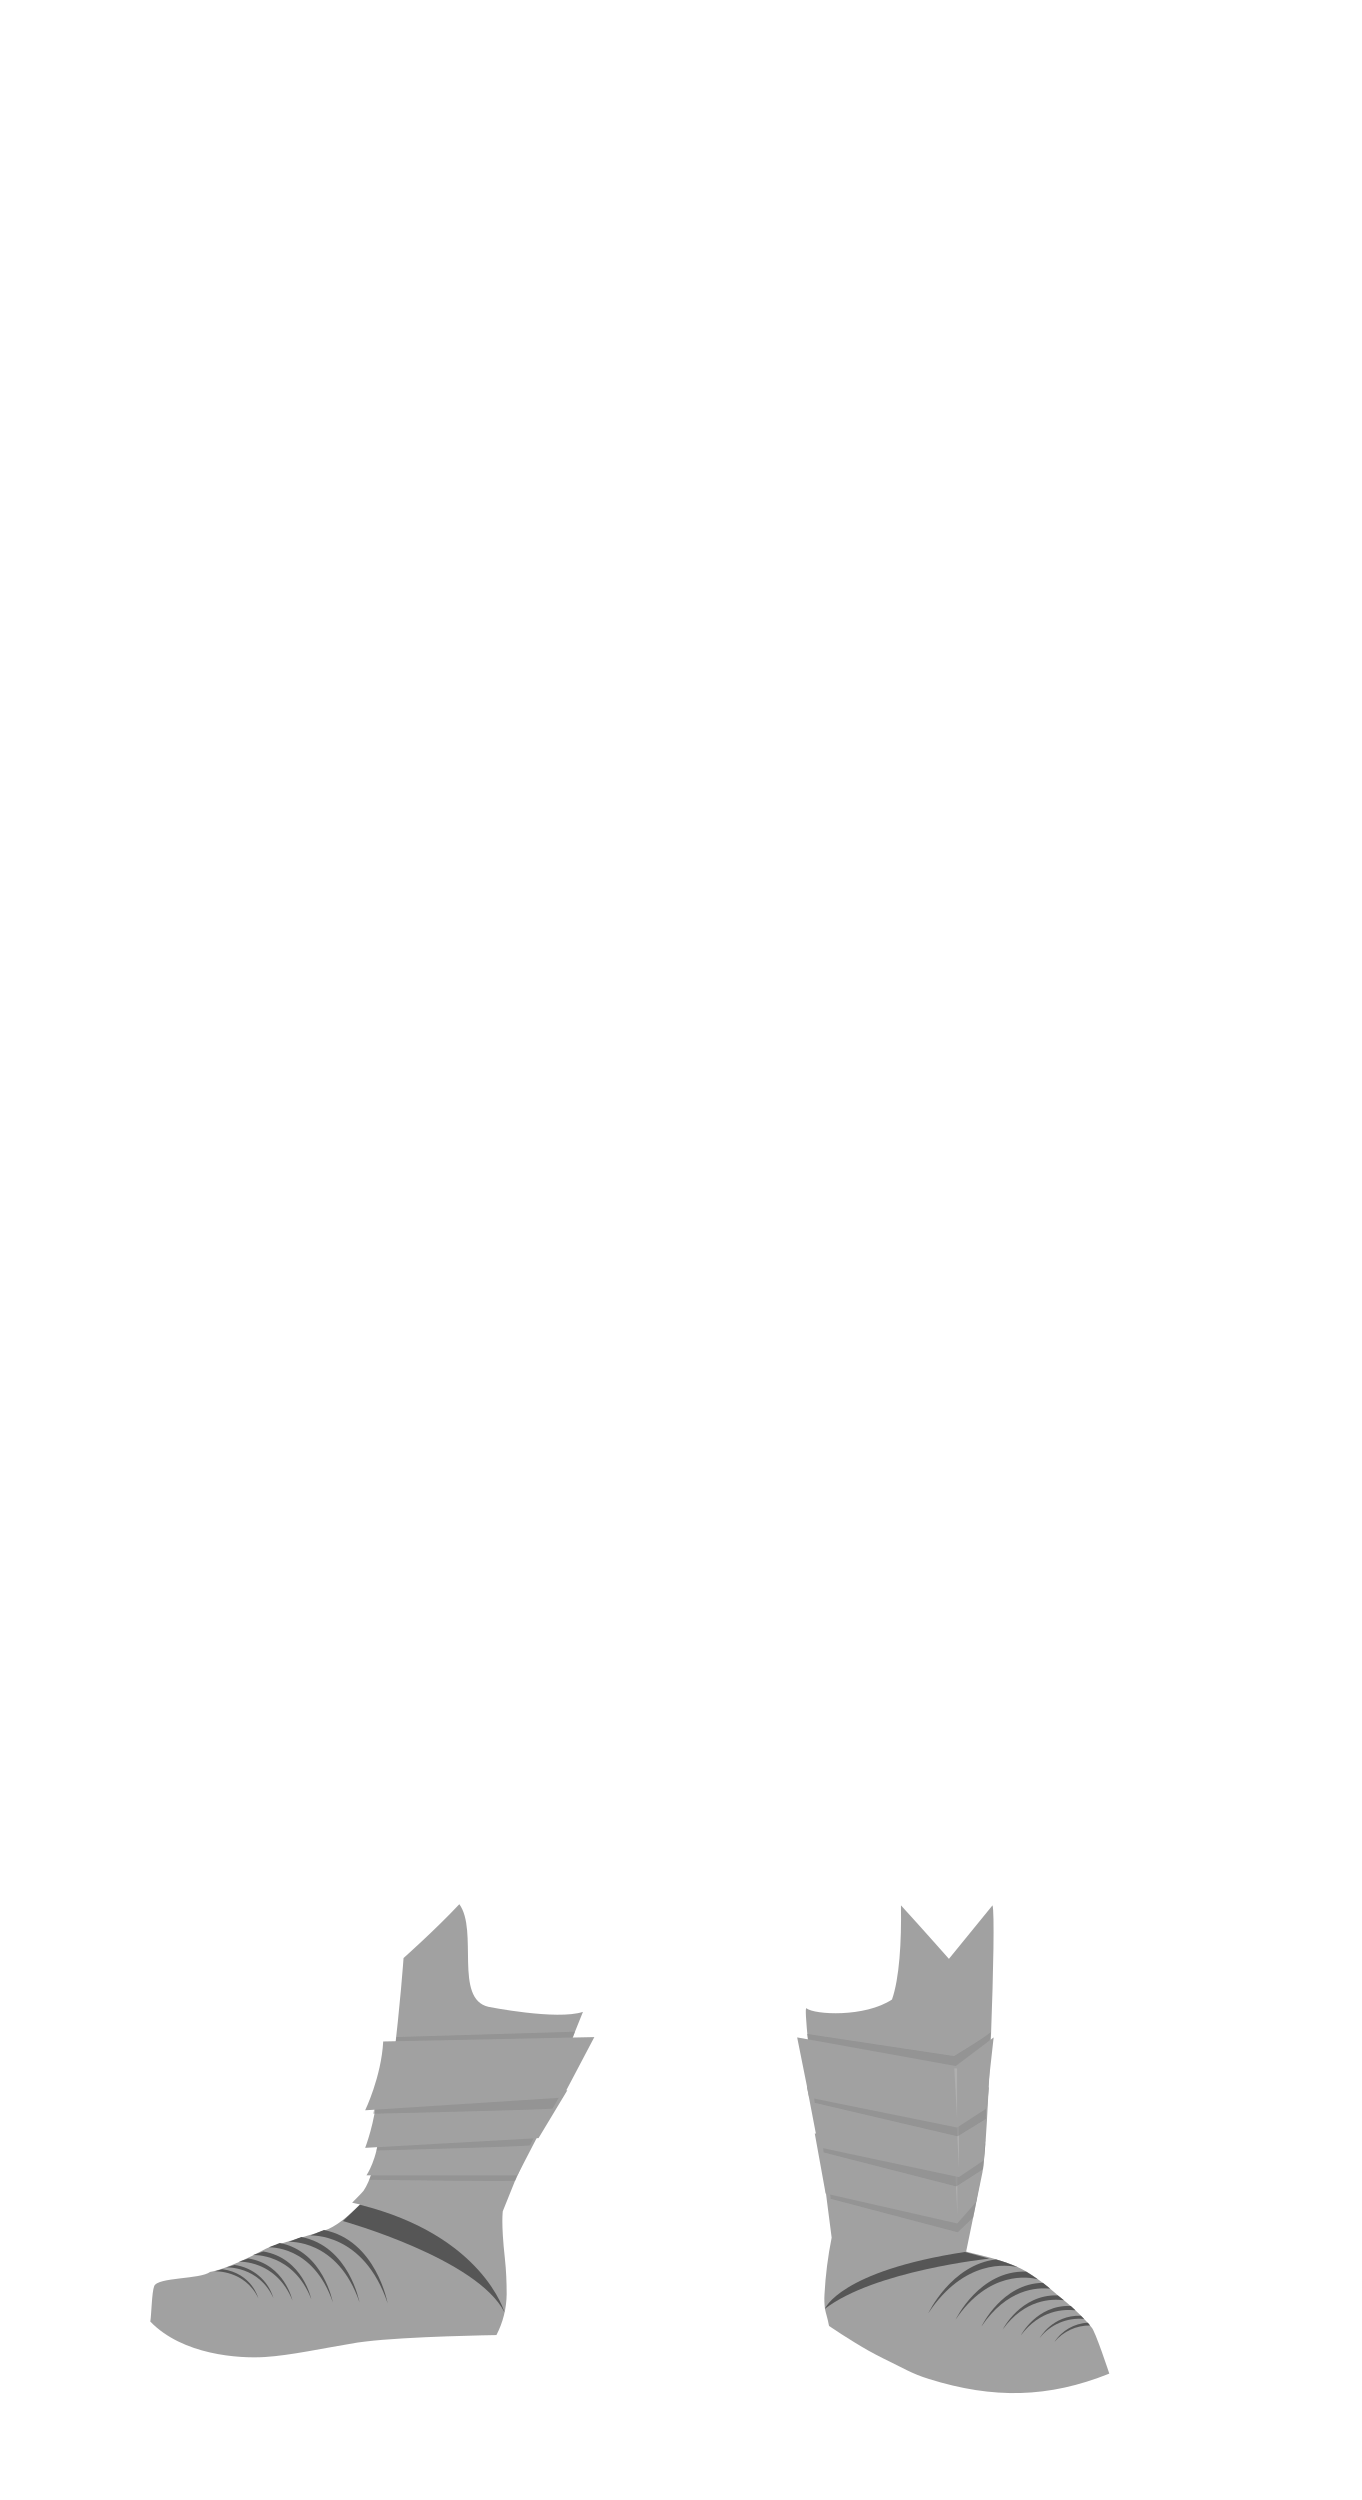
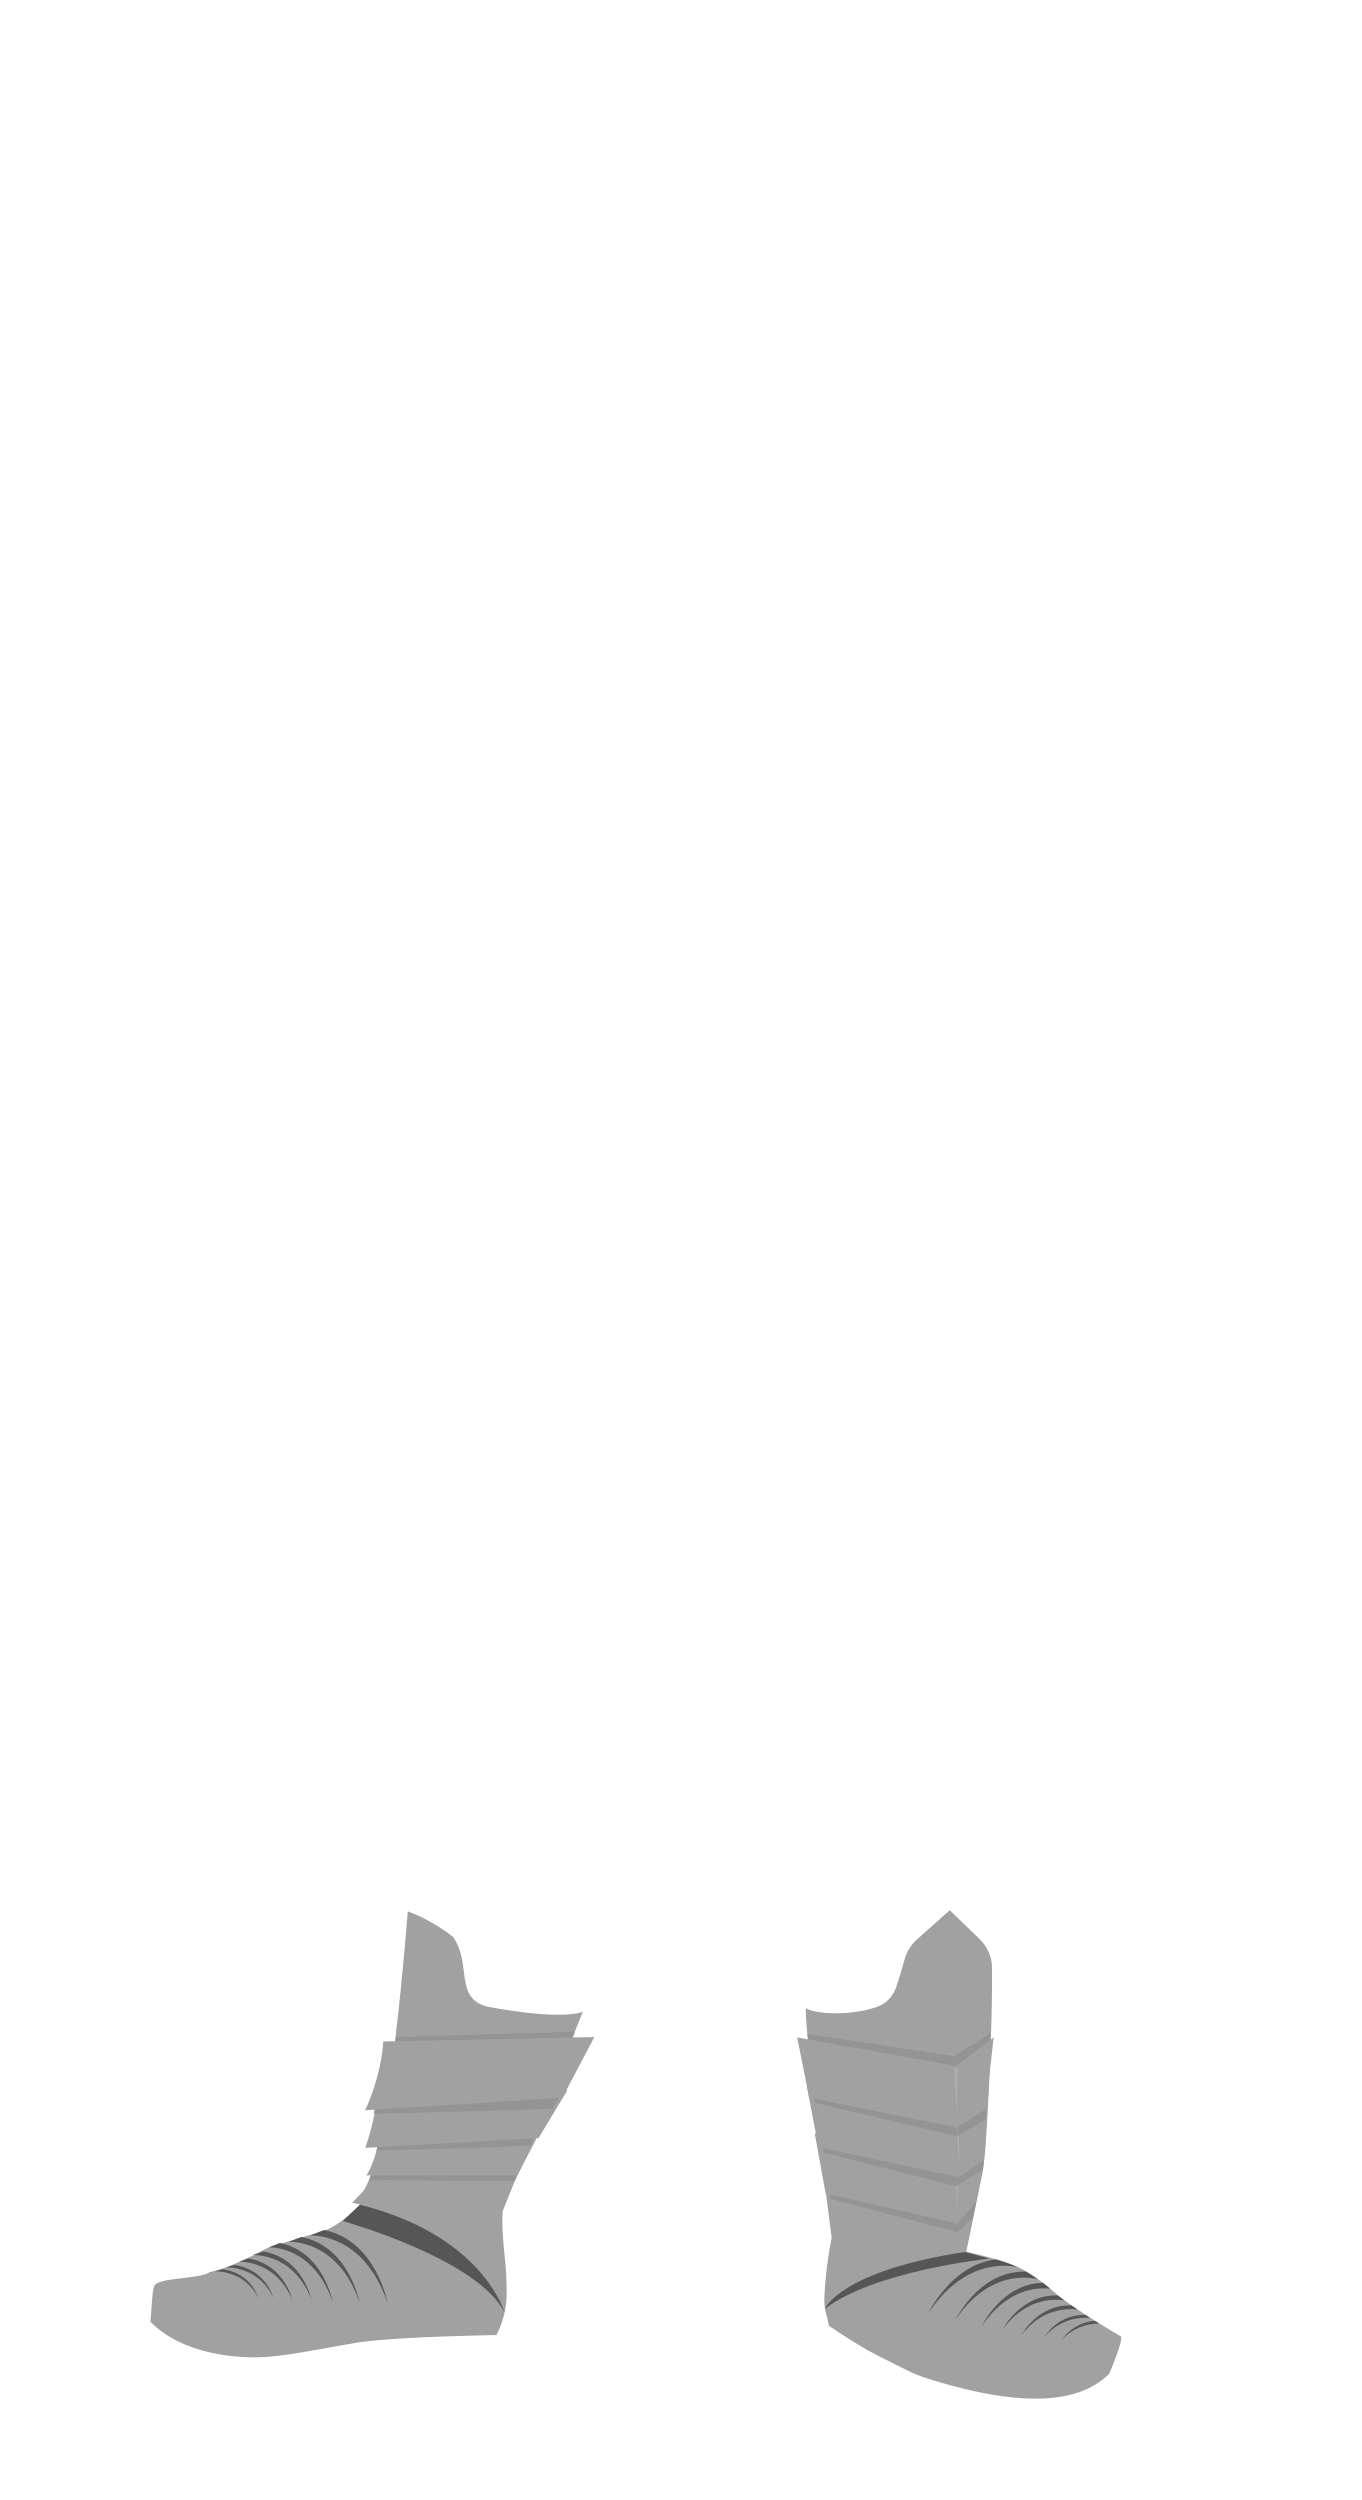
<svg xmlns="http://www.w3.org/2000/svg" version="1.1" id="Layer_1" x="0px" y="0px" viewBox="0 0 837.3 1537" style="enable-background:new 0 0 837.3 1537;" xml:space="preserve">
  <style type="text/css">
- 	.st0{fill:none;}
- 	.st1{fill-rule:evenodd;clip-rule:evenodd;fill:url(#SVGID_1_);}
- 	.st2{opacity:0.58;fill-rule:evenodd;clip-rule:evenodd;fill:#898989;enable-background:new    ;}
- 	.st3{fill-rule:evenodd;clip-rule:evenodd;fill:url(#SVGID_00000045596678714761099050000003761348288657085339_);}
+ 	.st0{fill-rule:evenodd;clip-rule:evenodd;fill:url(#SVGID_1_);}
+ 	.st1{fill:none;}
+ 	.st2{fill-rule:evenodd;clip-rule:evenodd;fill:url(#SVGID_00000078006697001263331180000013200572729602723460_);}
+ 	.st3{opacity:0.58;fill-rule:evenodd;clip-rule:evenodd;fill:#898989;enable-background:new    ;}
	.st4{fill-rule:evenodd;clip-rule:evenodd;fill:#565656;}
	.st5{fill-rule:evenodd;clip-rule:evenodd;fill:#A1A1A1;}
- 	.st6{fill-rule:evenodd;clip-rule:evenodd;fill:url(#SVGID_00000119810925308817542030000011206364869038598314_);}
+ 	.st6{fill-rule:evenodd;clip-rule:evenodd;fill:url(#SVGID_00000070108860307971748660000004441453425082470048_);}
	.st7{fill-rule:evenodd;clip-rule:evenodd;fill:#AFAFAF;}
- 	.st8{fill-rule:evenodd;clip-rule:evenodd;fill:url(#SVGID_00000136373766074095725300000008237729665804955548_);}
- 	.st9{fill-rule:evenodd;clip-rule:evenodd;fill:url(#SVGID_00000159454120996549463300000016030213008242533526_);}
+ 	.st8{fill-rule:evenodd;clip-rule:evenodd;fill:url(#SVGID_00000129199180741017569800000006221817984206834064_);}
+ 	.st9{fill-rule:evenodd;clip-rule:evenodd;fill:url(#SVGID_00000093159546863742991730000000521300375580336773_);}
	.st10{fill:#565656;}
</style>
+   <linearGradient id="SVGID_1_" gradientUnits="userSpaceOnUse" x1="225.4" y1="5095.295" x2="225.4" y2="4821.06" gradientTransform="matrix(1 0 0 1 0 -3646)">
+     <stop offset="0" style="stop-color:#A1A1A1" />
+     <stop offset="1" style="stop-color:#A1A1A1" />
+   </linearGradient>
+   <path class="st0" d="M310.4,1388.5c0.8,7.3,1.1,14.7,1.1,22c-0.1,8.8-2.3,17.4-6.3,25.1c0,0-54.8,0.8-80.7,4  c-1.7,0.2-3.3,0.4-4.7,0.6c-22.4,3.7-41.1,7.9-57,8.9s-50.5-1.2-70.4-21.8c0.7-3.9,0.9-18.1,2.4-21.8c2.2-5.6,28.4-4.1,34.3-8.7  c0,0,9.9-1.1,34.2-14.2c4.1-2.2,34.6-10.3,38.6-12.2c6.9-3.1,14.8-10.2,19.4-15.2c-0.8,0-4.8-1-4.8-1s6.3-6.3,7-7.3  c16.2-23.3,27.2-171.8,27.2-171.8s14.1,4.8,27.8,15.7c11.8,16.4,0.4,38.1,21.7,43c0,0,42.1,8.4,58.1,3.1l-49.3,122.6  C309.2,1359.7,307.9,1365.9,310.4,1388.5z" />
  <g id="Layer_2_00000036245108402818476740000000894686249505552795_">
    <g id="base">
-       <rect class="st0" width="837.3" height="1537" />
+       <rect class="st1" width="837.3" height="1537" />
    </g>
    <g id="feet_03">
-       <linearGradient id="SVGID_1_" gradientUnits="userSpaceOnUse" x1="588.638" y1="66.752" x2="588.638" y2="366.6" gradientTransform="matrix(1 0 0 -1 0 1538)">
+       <linearGradient id="SVGID_00000075860358060552935050000012250642209964192686_" gradientUnits="userSpaceOnUse" x1="592.371" y1="5120.694" x2="592.371" y2="4820.423" gradientTransform="matrix(1 0 0 1 0 -3646)">
        <stop offset="0" style="stop-color:#A1A1A1" />
        <stop offset="1" style="stop-color:#A1A1A1" />
      </linearGradient>
-       <path class="st1" d="M682,1459.3c-37.4,15-71.2,15.7-110.9,3.3c-10.7-3.3-15.5-6.6-27.8-12.5c-3-1.5-6.3-3.2-9.5-5    c-12-6.8-24.1-15.1-24.1-15.1c-1-5.3-2-7.7-2.5-10.5c-0.4-3-0.5-5.9-0.3-8.9c0.6-11.7,2.1-23.4,4.4-34.9c0,0-18.8-143.7-15.5-141    c5,4,35.8,5.7,52.6-5.4c4.5-12.9,5.9-35.1,5.5-57.9c12,13.1,29.5,32.9,29.5,32.9l26.8-32.9c2.5,7.9-2.8,147.4-6.2,164.2l-10,48.6    c0.2,0.6,21.8,4.3,34.7,11.1c10.4,5.5,21.9,16.1,21.9,16.1c14.3,11.2,20.4,19.4,20.4,19.4C673.1,1432.3,682,1459.3,682,1459.3z" />
-       <path class="st2" d="M496.2,1250.5l1.6,7.7l85.2,14.8l24.9-13.3c0,0,1.3-11.9,1.3-10.6s-22.7,15-22.7,15L496.2,1250.5z" />
-       <linearGradient id="SVGID_00000041980729111013272300000001201236756658520718_" gradientUnits="userSpaceOnUse" x1="225.39" y1="88.675" x2="225.39" y2="367.03" gradientTransform="matrix(1 0 0 -1 0 1538)">
-         <stop offset="0" style="stop-color:#A1A1A1" />
-         <stop offset="1" style="stop-color:#A1A1A1" />
-       </linearGradient>
-       <path style="fill-rule:evenodd;clip-rule:evenodd;fill:url(#SVGID_00000041980729111013272300000001201236756658520718_);" d="    M310.4,1388.5c0.8,7.3,1.1,14.7,1.1,22c-0.1,8.8-2.3,17.4-6.3,25.1c0,0-54.8,0.8-80.7,4c-1.7,0.2-3.3,0.4-4.7,0.6    c-22.4,3.7-41.1,7.9-57,8.9s-50.5-1.2-70.4-21.8c0.7-3.9,0.9-18.1,2.4-21.8c2.2-5.6,28.4-4.1,34.3-8.7c0,0,9.9-1.1,34.2-14.2    c4.1-2.2,34.6-10.3,38.6-12.2c6.9-3.1,14.8-10.2,19.4-15.2c-0.8,0-4.8-1-4.8-1s6.3-6.3,7-7.3c16.2-23.3,24.6-143.1,24.6-143.1    s19.6-17.4,34.3-33.1c11.8,16.4-3.4,58.2,17.9,63.1c0,0,42.1,8.4,58.1,3.1l-49.3,122.6C309.2,1359.7,307.9,1365.9,310.4,1388.5z" />
+       <path style="fill-rule:evenodd;clip-rule:evenodd;fill:url(#SVGID_00000075860358060552935050000012250642209964192686_);" d="    M682,1459.3c-23.8,24.1-71.2,15.7-110.9,3.3c-10.7-3.3-15.5-6.6-27.8-12.5c-3-1.5-6.3-3.2-9.5-5c-12-6.8-24.1-15.1-24.1-15.1    c-1-5.3-2-7.7-2.5-10.5c-0.4-3-0.5-5.9-0.3-8.9c0.6-11.7,2.1-23.4,4.4-34.9c0,0-18.8-143.7-15.5-141c4.2,3.3,26.2,5.1,43.2-0.8    c5.8-2,10.2-6.7,12.1-12.5c2-6.2,3.9-12.6,5.2-17.3c1.3-4.5,3.9-8.5,7.4-11.7l20.2-18l18.4,17.8c4.8,4.6,7.5,10.9,7.6,17.5    c0.5,30.3-3,111.7-5.8,125.9l-10,48.6c0.2,0.6,21.8,4.3,34.7,11.1c10.4,5.5,21.9,16.1,21.9,16.1c14.3,11.2,38.4,25,38.4,25    C691.1,1437.9,682,1459.3,682,1459.3z" />
+       <path class="st3" d="M496.2,1250.5l1.6,7.7L583,1273l24.9-13.3c0,0,1.3-11.9,1.3-10.6s-22.7,15-22.7,15L496.2,1250.5z" />
      <path class="st4" d="M132,1396.4c0,0,18.5-0.9,26.8,16.5c0,0-3.9-15.3-22.1-17.8L132,1396.4z" />
      <path class="st4" d="M139.1,1394c0,0,20-1,29,18.9c-3.2-10.9-12.6-18.9-23.9-20.4L139.1,1394z" />
      <path class="st4" d="M146.9,1390.5c0,0,22.7-1.3,32.9,23.8c0,0-4.8-22.2-27.1-25.8L146.9,1390.5z" />
      <path class="st4" d="M155.6,1386.4c0,0,24.7-1.4,35.8,27.2c0,0-5.2-25.3-29.5-29.4L155.6,1386.4z" />
      <path class="st4" d="M165.1,1381.7c0,0,27.3-1.8,39.5,33.7c0,0-5.8-31.3-32.6-36.4L165.1,1381.7z" />
      <path class="st4" d="M177.6,1378.3c0,0,30-2,43.4,37.1c0,0-6.4-34.5-35.8-40.1L177.6,1378.3z" />
      <path class="st4" d="M190.8,1374.4c0,0,32.8-2.2,47.5,41.6c0,0-7-38.7-39.2-45L190.8,1374.4z" />
      <path class="st4" d="M210.8,1365.5c0,0,82.8,23.1,99.4,56.2c0,0-13.2-47.3-88.9-66.2L210.8,1365.5z" />
      <path class="st4" d="M608.2,1388.6c0,0-70.7,7.4-101.1,30.9c0,0,9-23.2,86.1-35L608.2,1388.6z" />
-       <path class="st2" d="M230.1,1331.4l-3,8.7c0,0,89.3,1.3,89.7,0.5s5.6-12.5,5.6-12.5L230.1,1331.4z" />
+       <path class="st3" d="M230.1,1331.4l-3,8.7c0,0,89.3,1.3,89.7,0.5s5.6-12.5,5.6-12.5L230.1,1331.4z" />
      <path class="st5" d="M318.1,1337.4h-92.8c0,0,6.9-10,7.9-27.2l100.1-2.2L318.1,1337.4z" />
-       <path class="st2" d="M233.2,1313.1l-1.7,9c0,0,94-2.4,94.4-3.2s6.9-14.1,6.9-14.1L233.2,1313.1z" />
+       <path class="st3" d="M233.2,1313.1l-1.7,9c0,0,94-2.4,94.4-3.2s6.9-14.1,6.9-14.1L233.2,1313.1z" />
      <path class="st5" d="M331.1,1314.5l-106.6,6c0,0,6.2-16,7.3-33.2l117-2.2L331.1,1314.5z" />
-       <path class="st2" d="M231.4,1290.5l-1.9,9c0,0,109.7-2.5,110.2-3.2s8-14.1,8-14.1L231.4,1290.5z" />
-       <path class="st2" d="M243.7,1252.4l-0.9,7.2c0,0,107.8-3.5,108.3-4.3s2.4-6.2,2.4-6.2L243.7,1252.4z" />
+       <path class="st3" d="M231.4,1290.5l-1.9,9c0,0,109.7-2.5,110.2-3.2s8-14.1,8-14.1L231.4,1290.5z" />
+       <path class="st3" d="M243.7,1252.4l-0.9,7.2c0,0,107.8-3.5,108.3-4.3s2.4-6.2,2.4-6.2L243.7,1252.4z" />
      <path class="st5" d="M345.8,1289.6l-121.3,7.8c0,0,9.9-20.4,11.1-42.3l129.8-2.7L345.8,1289.6z" />
-       <path class="st2" d="M510.7,1351.8l78.1,20.6l9.5-9.1c1.5-6.7,2.6-13.4,3-20.2l-17.2,5.3l-74.2-4.2L510.7,1351.8z" />
-       <linearGradient id="SVGID_00000106109027476975881900000001246910185401003185_" gradientUnits="userSpaceOnUse" x1="501" y1="198.725" x2="605.88" y2="198.725" gradientTransform="matrix(1 0 0 -1 0 1538)">
+       <path class="st3" d="M510.7,1351.8l78.1,20.6l9.5-9.1c1.5-6.7,2.6-13.4,3-20.2l-17.2,5.3l-74.2-4.2L510.7,1351.8z" />
+       <linearGradient id="SVGID_00000149361815196210746740000017088272946948323738_" gradientUnits="userSpaceOnUse" x1="500.9" y1="4985.3" x2="605.8" y2="4985.3" gradientTransform="matrix(1 0 0 1 0 -3646)">
        <stop offset="0" style="stop-color:#A1A1A1" />
        <stop offset="1" style="stop-color:#A1A1A1" />
      </linearGradient>
-       <path style="fill-rule:evenodd;clip-rule:evenodd;fill:url(#SVGID_00000106109027476975881900000001246910185401003185_);" d="    M507.6,1348.6l80.9,18.4l11.6-13.2c2.6-12.7,4.5-25.4,5.7-38.3l-18.1,13.7l-86.8-17.6L507.6,1348.6z" />
+       <path style="fill-rule:evenodd;clip-rule:evenodd;fill:url(#SVGID_00000149361815196210746740000017088272946948323738_);" d="    M507.6,1348.6l80.9,18.4l11.6-13.2c2.6-12.7,4.5-25.4,5.7-38.3l-18.1,13.7l-86.8-17.6L507.6,1348.6z" />
      <polygon class="st7" points="588.6,1330.7 588.6,1361.6 587,1330.5   " />
-       <polygon class="st2" points="506.4,1323.3 587.9,1344.2 604.4,1333.6 605.8,1317.8 584.7,1319.7 505.5,1315.5   " />
-       <linearGradient id="SVGID_00000039835424115425627300000012274469452763963017_" gradientUnits="userSpaceOnUse" x1="496.15" y1="227.27" x2="608.03" y2="227.27" gradientTransform="matrix(1 0 0 -1 0 1538)">
+       <polygon class="st3" points="506.4,1323.3 587.9,1344.2 604.4,1333.6 605.8,1317.8 584.7,1319.7 505.5,1315.5   " />
+       <linearGradient id="SVGID_00000015347488268514355510000008888520967609249174_" gradientUnits="userSpaceOnUse" x1="496.1" y1="4956.75" x2="608" y2="4956.75" gradientTransform="matrix(1 0 0 1 0 -3646)">
        <stop offset="0" style="stop-color:#A1A1A1" />
        <stop offset="1" style="stop-color:#A1A1A1" />
      </linearGradient>
-       <path style="fill-rule:evenodd;clip-rule:evenodd;fill:url(#SVGID_00000039835424115425627300000012274469452763963017_);" d="    M503.2,1320.1l86.3,18.4l15.4-10.4c0,0,0.8-23.2,3.1-45.1l-19.3,17.6l-92.6-17.6L503.2,1320.1z" />
+       <path style="fill-rule:evenodd;clip-rule:evenodd;fill:url(#SVGID_00000015347488268514355510000008888520967609249174_);" d="    M503.2,1320.1l86.3,18.4l15.4-10.4c0,0,0.8-23.2,3.1-45.1l-19.3,17.6l-92.6-17.6L503.2,1320.1z" />
      <polygon class="st7" points="589.6,1302.1 589.6,1333.1 587.9,1302   " />
-       <path class="st2" d="M500.9,1292.8l87.8,20.6l17.4-10.7c0,0,0-6.2,0.4-15.7l-23.2,2.2l-83.4-4.2L500.9,1292.8z" />
-       <linearGradient id="SVGID_00000134245172531809846180000010761911300551495813_" gradientUnits="userSpaceOnUse" x1="490.03" y1="257.72" x2="610.86" y2="257.72" gradientTransform="matrix(1 0 0 -1 0 1538)">
+       <path class="st3" d="M500.9,1292.8l87.8,20.6l17.4-10.7c0,0,0-6.2,0.4-15.7l-23.2,2.2l-83.4-4.2L500.9,1292.8z" />
+       <linearGradient id="SVGID_00000107561770224653957570000005427522936337007528_" gradientUnits="userSpaceOnUse" x1="490.1" y1="4926.3" x2="610.9" y2="4926.3" gradientTransform="matrix(1 0 0 1 0 -3646)">
        <stop offset="0" style="stop-color:#A1A1A1" />
        <stop offset="1" style="stop-color:#A1A1A1" />
      </linearGradient>
-       <path style="fill-rule:evenodd;clip-rule:evenodd;fill:url(#SVGID_00000134245172531809846180000010761911300551495813_);" d="    M497.5,1289.6l90.9,18.4l17.6-11.4c0,0,2.4-22.1,4.9-44l-23.3,17.6l-97.5-17.6L497.5,1289.6z" />
+       <path style="fill-rule:evenodd;clip-rule:evenodd;fill:url(#SVGID_00000107561770224653957570000005427522936337007528_);" d="    M497.5,1289.6l90.9,18.4l17.6-11.4c0,0,2.4-22.1,4.9-44l-23.3,17.6l-97.5-17.6L497.5,1289.6z" />
      <polygon class="st7" points="588.4,1271.7 588.4,1302.6 586.7,1271.6   " />
-       <path class="st10" d="M648.3,1439.8c5.4-6.5,13.5-10.2,21.9-10.1c-0.4-0.4-0.8-1-1.4-1.7C660.5,1428.4,652.8,1432.8,648.3,1439.8z    " />
-       <path class="st10" d="M639.2,1437.4c6.5-8.3,16.8-12.7,27.3-11.7c-0.6-0.6-1.3-1.3-2-2C647,1423.2,639.2,1437.4,639.2,1437.4z" />
-       <path class="st10" d="M627.6,1435.8c11.8-15.7,26.4-16.2,33.6-15.4c-0.9-0.8-1.9-1.7-2.9-2.7    C637.3,1416.9,627.6,1435.8,627.6,1435.8z" />
+       <path class="st10" d="M652.8,1438.7c5.4-6.5,14.5-10.3,22.9-10.2c-0.4-0.4-1.6-1-2.4-1.6C665,1427.3,657.3,1431.7,652.8,1438.7z" />
+       <path class="st10" d="M642.1,1436.9c6.5-8.3,17.6-12.8,28.1-11.8c-0.6-0.4-2.1-1.2-2.8-1.9    C649.9,1422.7,642.1,1436.9,642.1,1436.9z" />
+       <path class="st10" d="M628.1,1435.5c11.8-15.7,27.1-16.4,34.3-15.6c-0.9-0.8-2.6-1.5-3.6-2.5    C637.8,1416.6,628.1,1435.5,628.1,1435.5z" />
      <path class="st10" d="M616.5,1432.1c13.5-18.6,30.1-18.9,37.6-17.9c-1.1-0.9-2.3-1.8-3.5-2.8l-0.3-0.2    C627.4,1410.5,616.5,1432.1,616.5,1432.1z" />
      <path class="st10" d="M603.4,1430.3c15.6-23.1,34-24.1,42.3-23.2c-1.3-1.1-2.9-2.3-4.5-3.6C616,1403.8,603.4,1430.3,603.4,1430.3z    " />
      <path class="st10" d="M587.5,1426.1c20.5-30.4,45.2-26.2,50.5-24.8c-2.3-1.6-4.7-3.3-7.1-4.7    C602.1,1395.6,587.5,1426.1,587.5,1426.1z" />
      <path class="st10" d="M570.7,1422.2c22.2-33.5,48.6-29.8,55.1-28.3c-4.4-1.9-8.8-3.5-13.4-4.8    C584.8,1392.3,570.7,1422.2,570.7,1422.2z" />
    </g>
  </g>
</svg>
